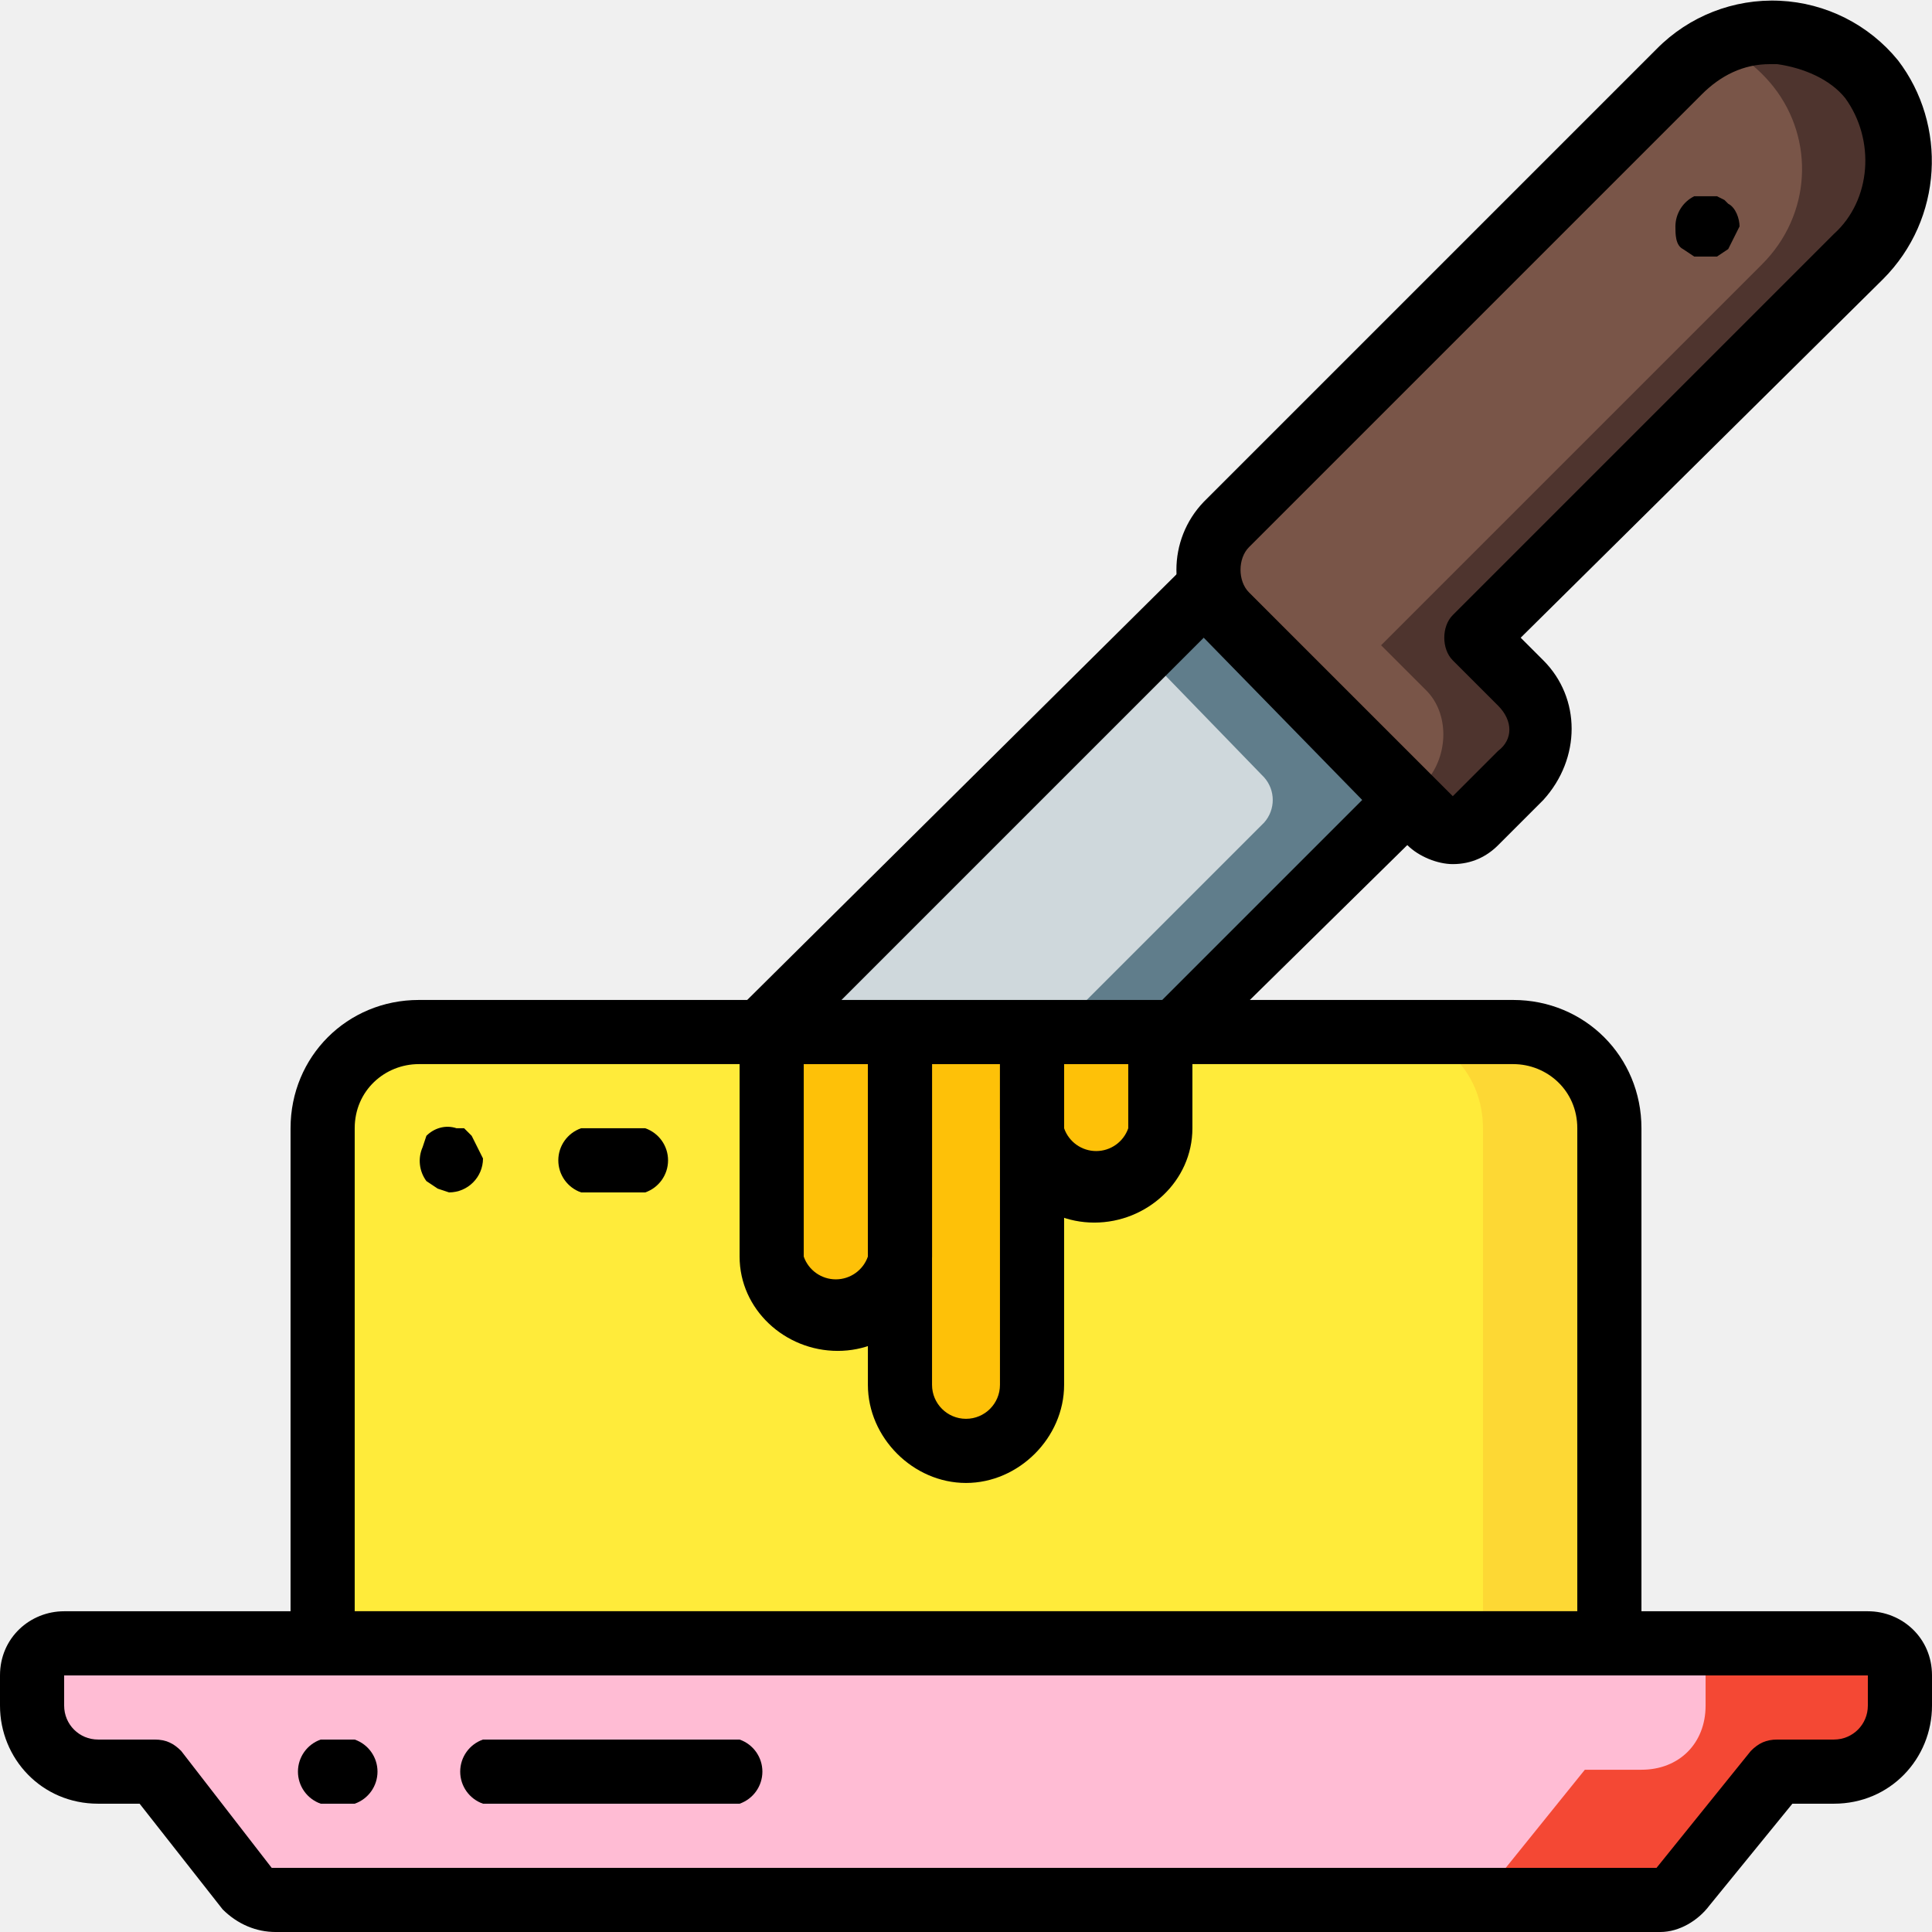
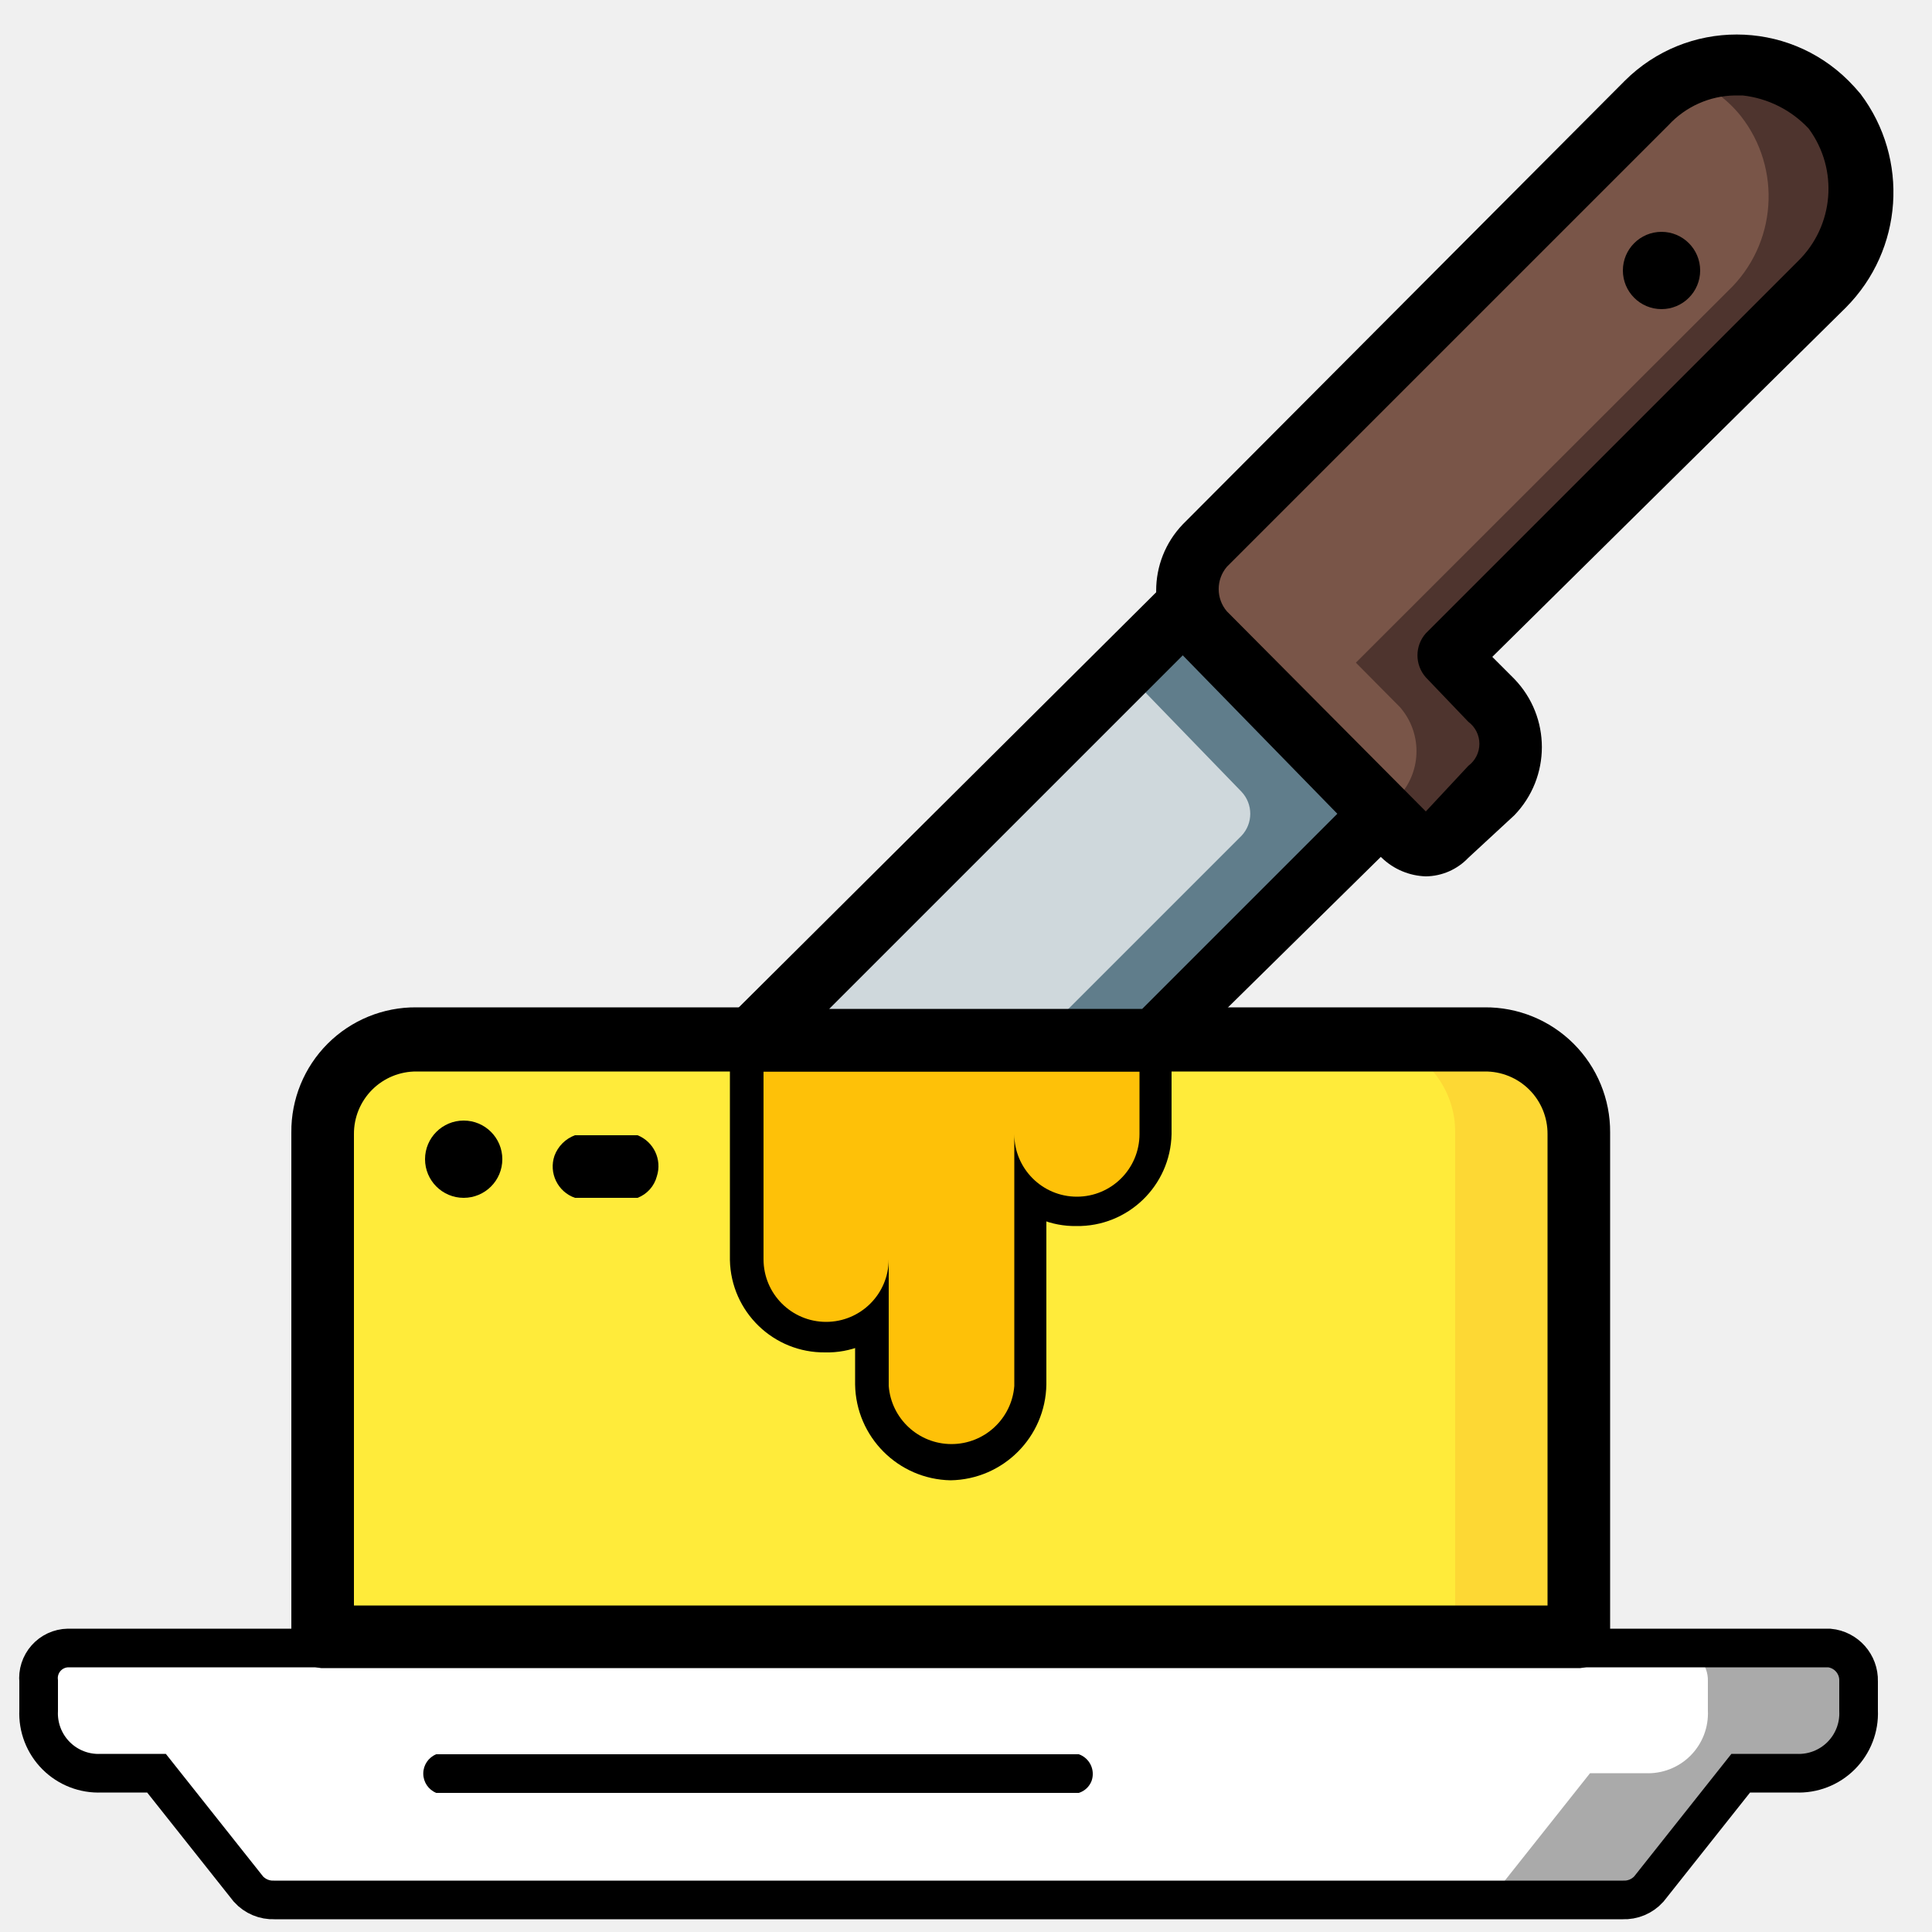
- <svg xmlns="http://www.w3.org/2000/svg" version="1" height="50" width="50" viewBox="0 0 512 512">
-   <path d="M503 444v8c0 10-7 17-17 17h-15l-25 31c-1 2-4 3-6 3H73c-3 0-5-1-7-3l-25-31H26c-10 0-17-7-17-17v-8c0-5 3-9 8-9h478c5 0 8 4 8 9z" fill="#f44834" />
-   <path d="M452 444v8c0 10-7 17-17 17h-15l-25 31c-2 2-4 3-7 3H73c-3 0-5-1-7-3l-25-31H26c-10 0-17-7-17-17v-8c0-5 3-9 8-9h427c4 0 8 4 8 9z" fill="#ffbcd4" />
-   <path d="M427 299v136H85V299c0-14 12-26 26-26h290c14 0 26 12 26 26z" fill="#fdd834" />
-   <path d="M393 299v136H85V299c0-14 10-25 23-26h261c14 1 24 12 24 26z" fill="#ffeb3a" />
-   <path d="M239 273v60a17 17 0 1 1-34 0v-60h34zM307 273v26a17 17 0 1 1-34 0v-26h34zM273 273v94a17 17 0 1 1-34 0v-94h34z" fill="#fec108" />
-   <path d="M94 478h-9a9 9 0 0 1 0-17h9a9 9 0 0 1 0 17zM196 478h-68a9 9 0 0 1 0-17h68a9 9 0 0 1 0 17zM427 444H85c-4 0-8-4-8-9V299c0-19 15-34 34-34h290c19 0 34 15 34 34v136c0 5-4 9-8 9zM94 427h324V299c0-10-8-17-17-17H111c-9 0-17 7-17 17v128z" />
-   <path d="M222 358c-14 0-26-11-26-25v-60c0-5 4-8 9-8h34c5 0 8 3 8 8v60c0 14-11 25-25 25zm-9-76v51a9 9 0 0 0 17 0v-51h-17zM290 324c-14 0-25-11-25-25v-26c0-5 3-8 8-8h34c5 0 9 3 9 8v26c0 14-12 25-26 25zm-8-42v17a9 9 0 0 0 17 0v-17h-17z" />
-   <path d="M256 393c-14 0-26-12-26-26v-94c0-5 4-8 9-8h34c5 0 9 3 9 8v94c0 14-12 26-26 26zm-9-111v85a9 9 0 0 0 18 0v-85h-18zM119 316l-3-1-3-2a9 9 0 0 1-1-9l1-3c2-2 5-3 8-2h2l1 1 1 1 3 6a9 9 0 0 1-9 9z" />
-   <path d="M493 68L391 169l12 12c7 7 7 18 0 24v1l-12 12c-3 3-8 3-12 0l-54-55c-7-6-7-17 0-24L445 19l10-7c14-7 31-3 41 9 11 14 10 35-3 47z" fill="#4e342e" />
-   <path d="M467 70L366 171l12 12c6 6 6 17 0 24l-5 4-48-48c-7-7-7-17 0-24L445 19l10-7c6 2 11 6 15 11 11 14 10 34-3 47z" fill="#795548" />
-   <path d="M385 229c-4 0-9-2-12-5l-54-55a26 26 0 0 1 0-36L439 13a43 43 0 0 1 64 3c13 17 12 42-4 58l-96 95 6 6c10 10 10 26 0 37l-12 12c-3 3-7 5-12 5zm84-212c-7 0-13 3-18 8L331 145c-3 3-3 9 0 12l54 54 12-12c4-3 4-8 0-12l-12-12c-3-3-3-9 0-12L486 62c10-9 11-25 3-36-4-5-11-8-18-9h-2z" />
-   <path d="M452 68h-3l-3-2c-2-1-2-4-2-6a9 9 0 0 1 5-8h6l2 1 1 1c2 1 3 4 3 6l-3 6-3 2h-3zM440 512H73c-5 0-10-2-14-6l-22-28H26c-15 0-26-12-26-26v-8c0-10 8-17 17-17h478c9 0 17 7 17 17v8c0 14-11 26-26 26h-11l-22 27c-3 4-8 7-13 7zM17 444v8c0 5 4 9 9 9h15c3 0 5 1 7 3l24 31h367l25-31c2-2 4-3 7-3h15c5 0 9-4 9-9v-8H17z" />
-   <path fill="#607d8b" d="M373 212l-62 61H202l101-100 16-16 6 6z" />
-   <path d="M335 218l-55 55h-78l101-100 32 33a9 9 0 0 1 0 12z" fill="#cfd8dc" />
-   <path d="M311 282H202a9 9 0 0 1-6-15l117-116c3-3 9-3 12 0l54 55c3 3 3 8 0 12l-62 61c-1 2-3 3-6 3zm-88-17h85l53-53-42-43-96 96zM171 316h-17a9 9 0 0 1 0-17h17a9 9 0 0 1 0 17z" />
+ <svg xmlns="http://www.w3.org/2000/svg" data-name="Layer 1" viewBox="0 0 50 50" height="50" width="50">
+   <path fill="#aaa" d="M48.1,43.51v.76a1.55,1.55,0,0,1-1.62,1.62H45.05l-2.38,3a.86.86,0,0,1-.67.28H11a.85.85,0,0,1-.66-.28L8,45.89H6.52A1.55,1.55,0,0,1,4.9,44.27v-.76a.78.78,0,0,1,.77-.86H47.34A.84.84,0,0,1,48.1,43.51Z" />
+   <path fill="#fff" d="M44.2,43.51v.76a1.55,1.55,0,0,1-1.62,1.62H41.15l-2.38,3a.88.88,0,0,1-.67.28H7.1a.86.86,0,0,1-.67-.28l-2.38-3H2.62A1.55,1.55,0,0,1,1,44.27v-.76a.78.78,0,0,1,.76-.86H43.44A.84.84,0,0,1,44.2,43.51Z" />
+   <path fill="none" stroke="#000" stroke-miterlimit="10" d="M48.1,43.51v.76a1.55,1.55,0,0,1-1.62,1.62H45.05l-2.38,3a.86.86,0,0,1-.67.28H7.1a.86.86,0,0,1-.67-.28l-2.38-3H2.62A1.55,1.55,0,0,1,1,44.27v-.76a.78.78,0,0,1,.76-.86H47.34A.84.84,0,0,1,48.1,43.51Z" />
+   <path fill="#4e342e" d="M47.19,7.34,37.47,17l1.15,1.15a1.56,1.56,0,0,1,0,2.28v.1l-1.15,1.14a.85.85,0,0,1-1.14,0l-5.15-5.24a1.55,1.55,0,0,1,0-2.29L42.62,2.66l1-.66a3.22,3.22,0,0,1,3.91.86A3.36,3.36,0,0,1,47.19,7.34Z" />
+   <path fill="#795548" d="M44.72,7.53l-9.63,9.62,1.14,1.15a1.73,1.73,0,0,1,0,2.28l-.47.38-4.58-4.57a1.56,1.56,0,0,1,0-2.29L42.62,2.66l1-.66a3.1,3.1,0,0,1,1.43,1A3.37,3.37,0,0,1,44.72,7.53Z" />
+   <circle cx="43" cy="7" r="1" />
+   <path fill="#fdd834" d="M40.9,29.35v13H8.31v-13a2.52,2.52,0,0,1,2.47-2.48H38.42A2.53,2.53,0,0,1,40.9,29.35Z" />
+   <path fill="#ffeb3a" d="M37.66,29.35v13H8.31v-13a2.42,2.42,0,0,1,2.19-2.48H35.37A2.43,2.43,0,0,1,37.66,29.35Z" />
+   <circle cx="12" cy="30" r="1" />
+   <path d="M21.36 35a2.44 2.44 0 0 1-2.47-2.39V26.87a.78.78 0 0 1 .85-.76H23a.71.71 0 0 1 .77.76v5.72A2.36 2.36 0 0 1 21.36 35zM27.85 31.73a2.36 2.36 0 0 1-2.39-2.38V26.87a.71.71 0 0 1 .77-.76h3.24a.78.78 0 0 1 .85.76v2.48A2.43 2.43 0 0 1 27.85 31.73z" />
+   <path d="M24.6,38.31a2.52,2.52,0,0,1-2.47-2.48v-9a.78.78,0,0,1,.85-.76h3.25a.78.78,0,0,1,.85.76v9A2.52,2.52,0,0,1,24.6,38.31Z" />
+   <path fill="#fec108" d="M23,26.87v5.72a1.62,1.62,0,1,1-3.24,0V26.87Zm6.49,0v2.48a1.62,1.62,0,1,1-3.24,0V26.87Zm-3.24,0v9a1.63,1.63,0,0,1-3.25,0v-9Z" />
+   <path d="M40.9 43.17H8.31a.85.85 0 0 1-.77-.86v-13a3.21 3.21 0 0 1 3.24-3.24H38.42a3.22 3.22 0 0 1 3.25 3.24v13A.85.85 0 0 1 40.9 43.17zM9.16 41.55H40.05V29.35a1.61 1.61 0 0 0-1.63-1.62H10.78a1.61 1.61 0 0 0-1.62 1.62zM36.9 22.68a1.72 1.72 0 0 1-1.14-.48L30.61 17a2.48 2.48 0 0 1 0-3.43L42.05 2.09a4.1 4.1 0 0 1 5.79 0c.11.11.21.22.31.34a4.23 4.23 0 0 1-.38 5.53L38.62 17l.57.57a2.54 2.54 0 0 1 0 3.53L38 22.2A1.54 1.54 0 0 1 36.9 22.68zm8-20.21a2.39 2.39 0 0 0-1.72.77L31.75 14.67a.89.89 0 0 0 0 1.15L36.9 21 38 19.82a.71.71 0 0 0 0-1.14L36.9 17.53a.86.86 0 0 1 0-1.14l9.63-9.63a2.62 2.62 0 0 0 .28-3.43 2.76 2.76 0 0 0-1.71-.86z" />
+   <path fill="#607d8b" d="M35.76,21.06l-5.91,5.81H19.46l9.62-9.53,1.53-1.52.57.57Z" />
+   <path fill="#cfd8dc" d="M32.13,21.63l-5.24,5.24H19.46l9.62-9.53,3.05,3.15A.83.83,0,0,1,32.13,21.63Z" />
+   <path d="M29.85 27.73H19.46a.85.85 0 0 1-.79-.92.82.82 0 0 1 .22-.51L30 15.25a.86.86 0 0 1 1.14 0l5.15 5.24a.88.88 0 0 1 0 1.14l-5.91 5.82A.58.58 0 0 1 29.85 27.73zm-8.39-1.62h8.1l5.05-5.05-4-4.1zM16.5 31H14.88a.86.86 0 0 1-.53-1.09.9.9 0 0 1 .53-.53H16.5A.86.86 0 0 1 17 30.44.82.82 0 0 1 16.5 31zM27.92 46.4H11.29a.54.54 0 0 1 0-1H27.92a.54.54 0 0 1 .33.69A.52.52 0 0 1 27.92 46.4z" />
</svg>
